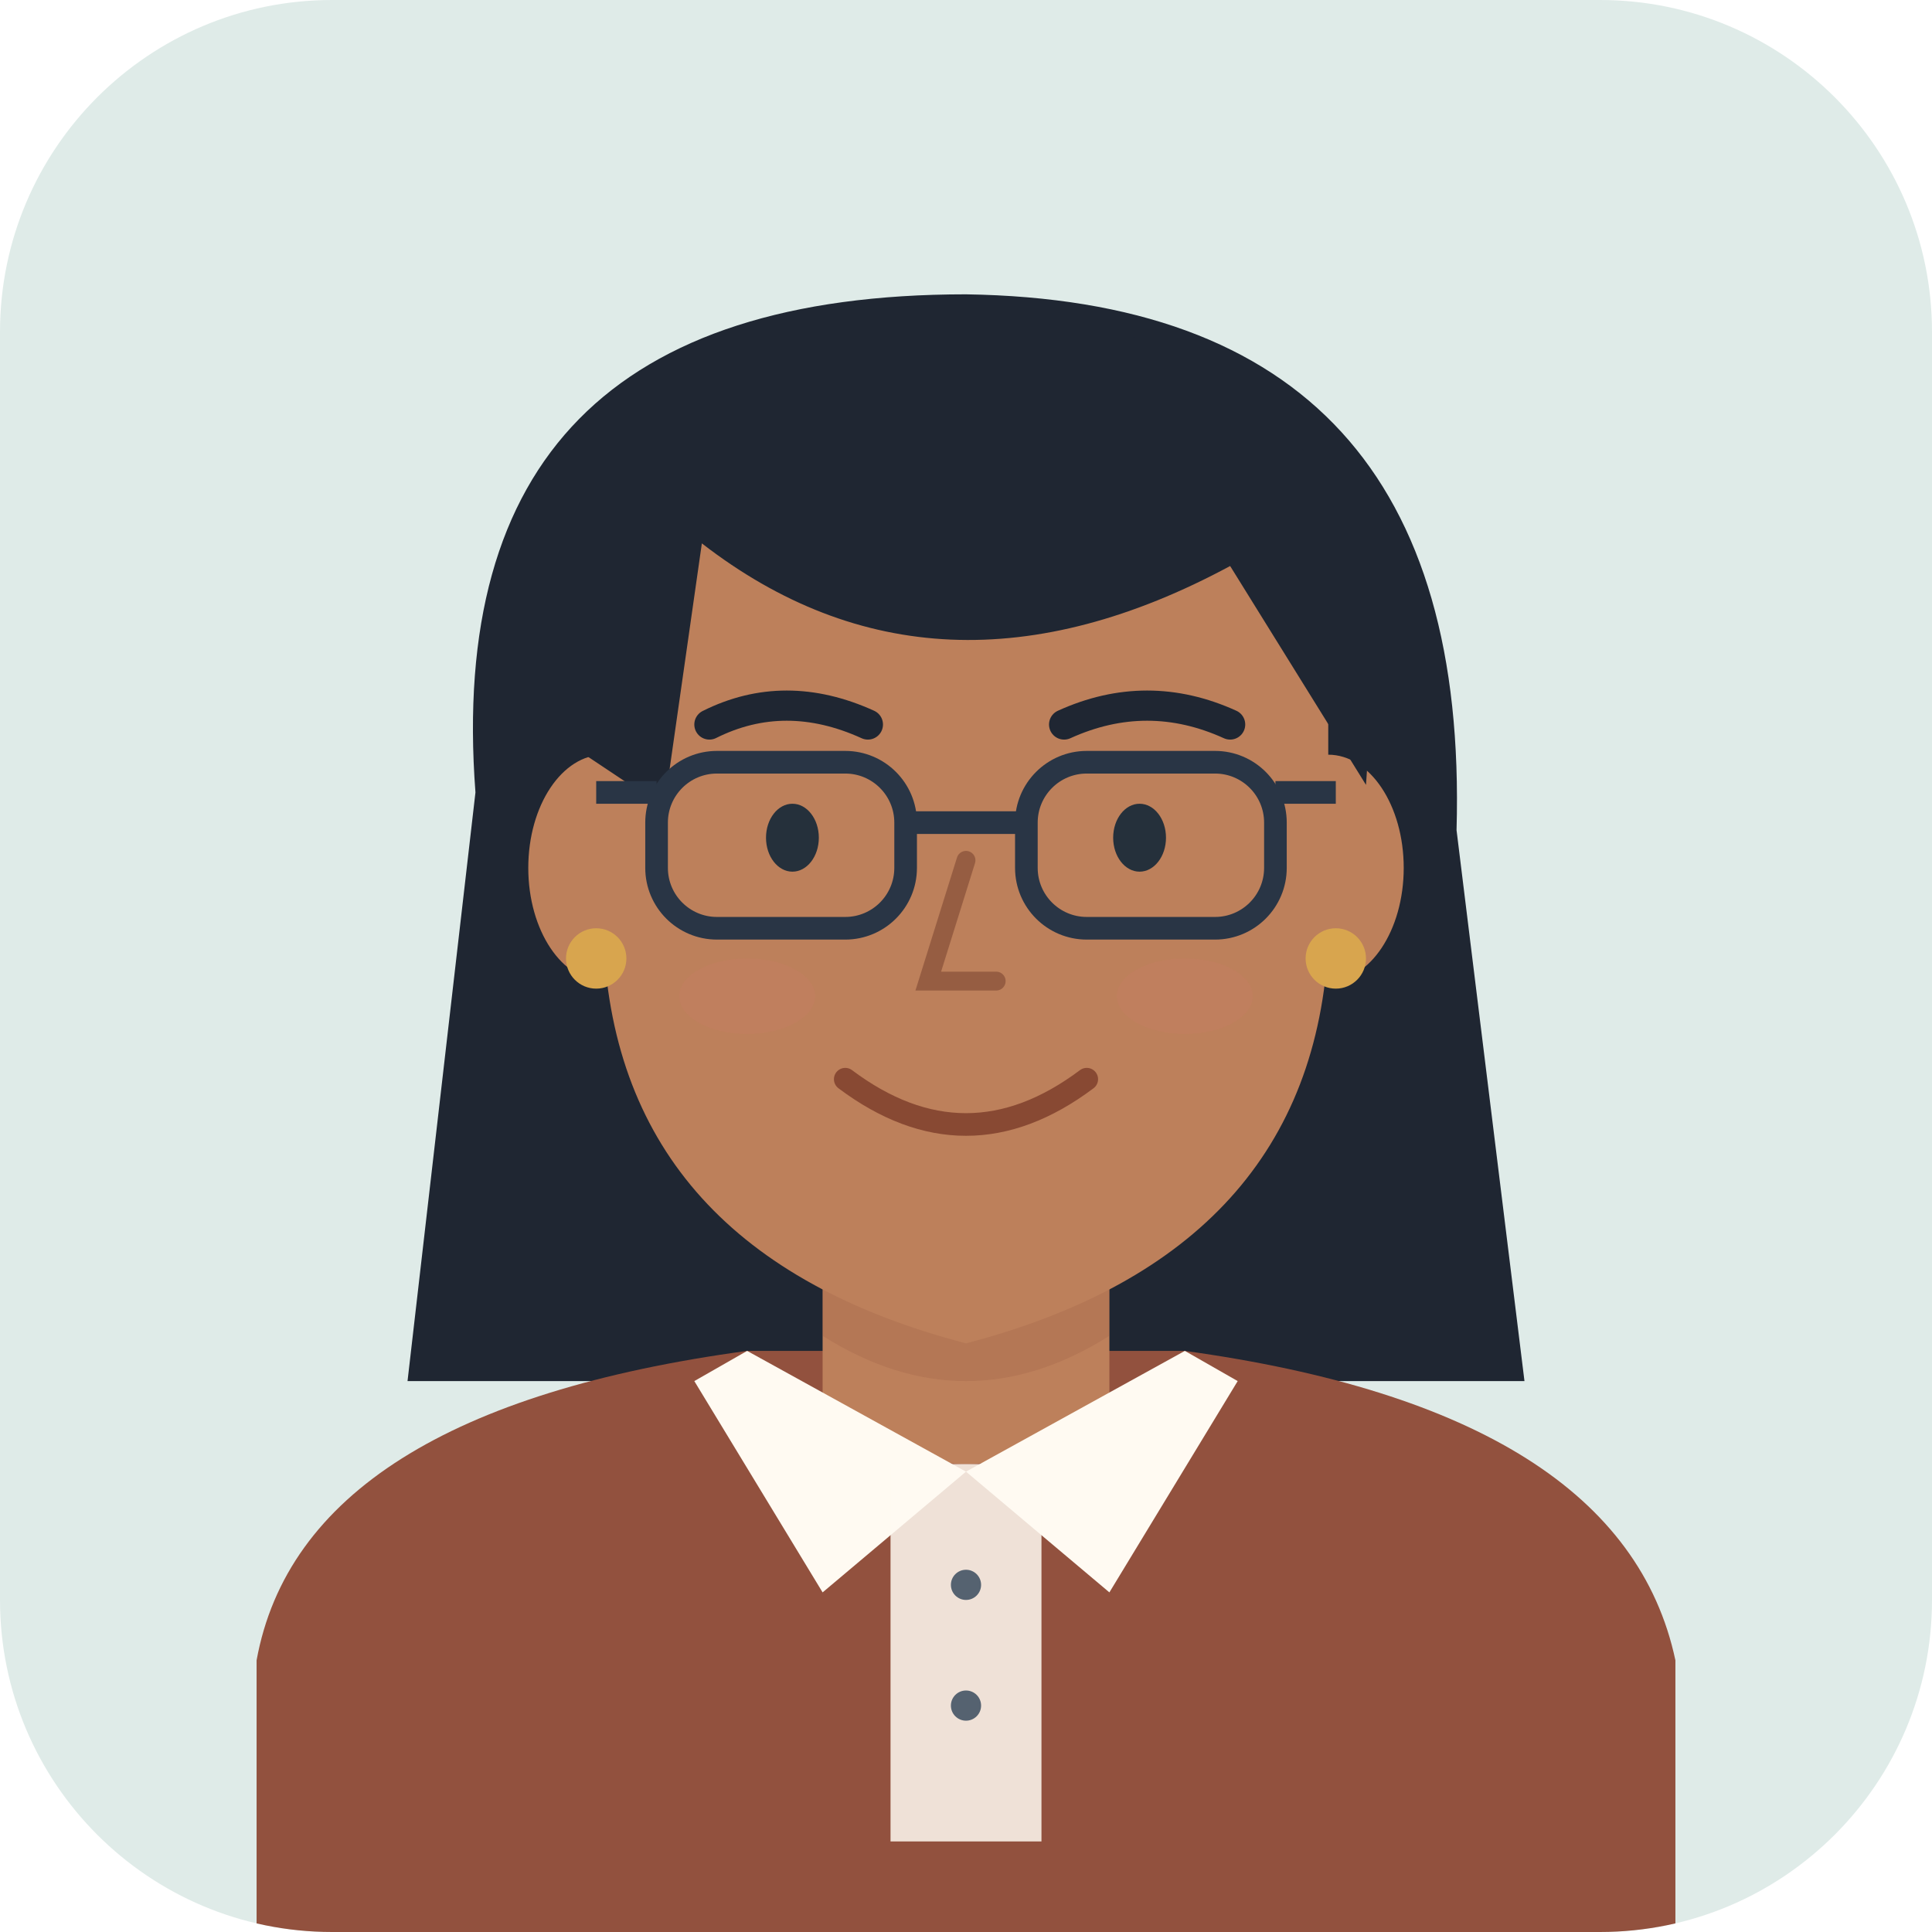
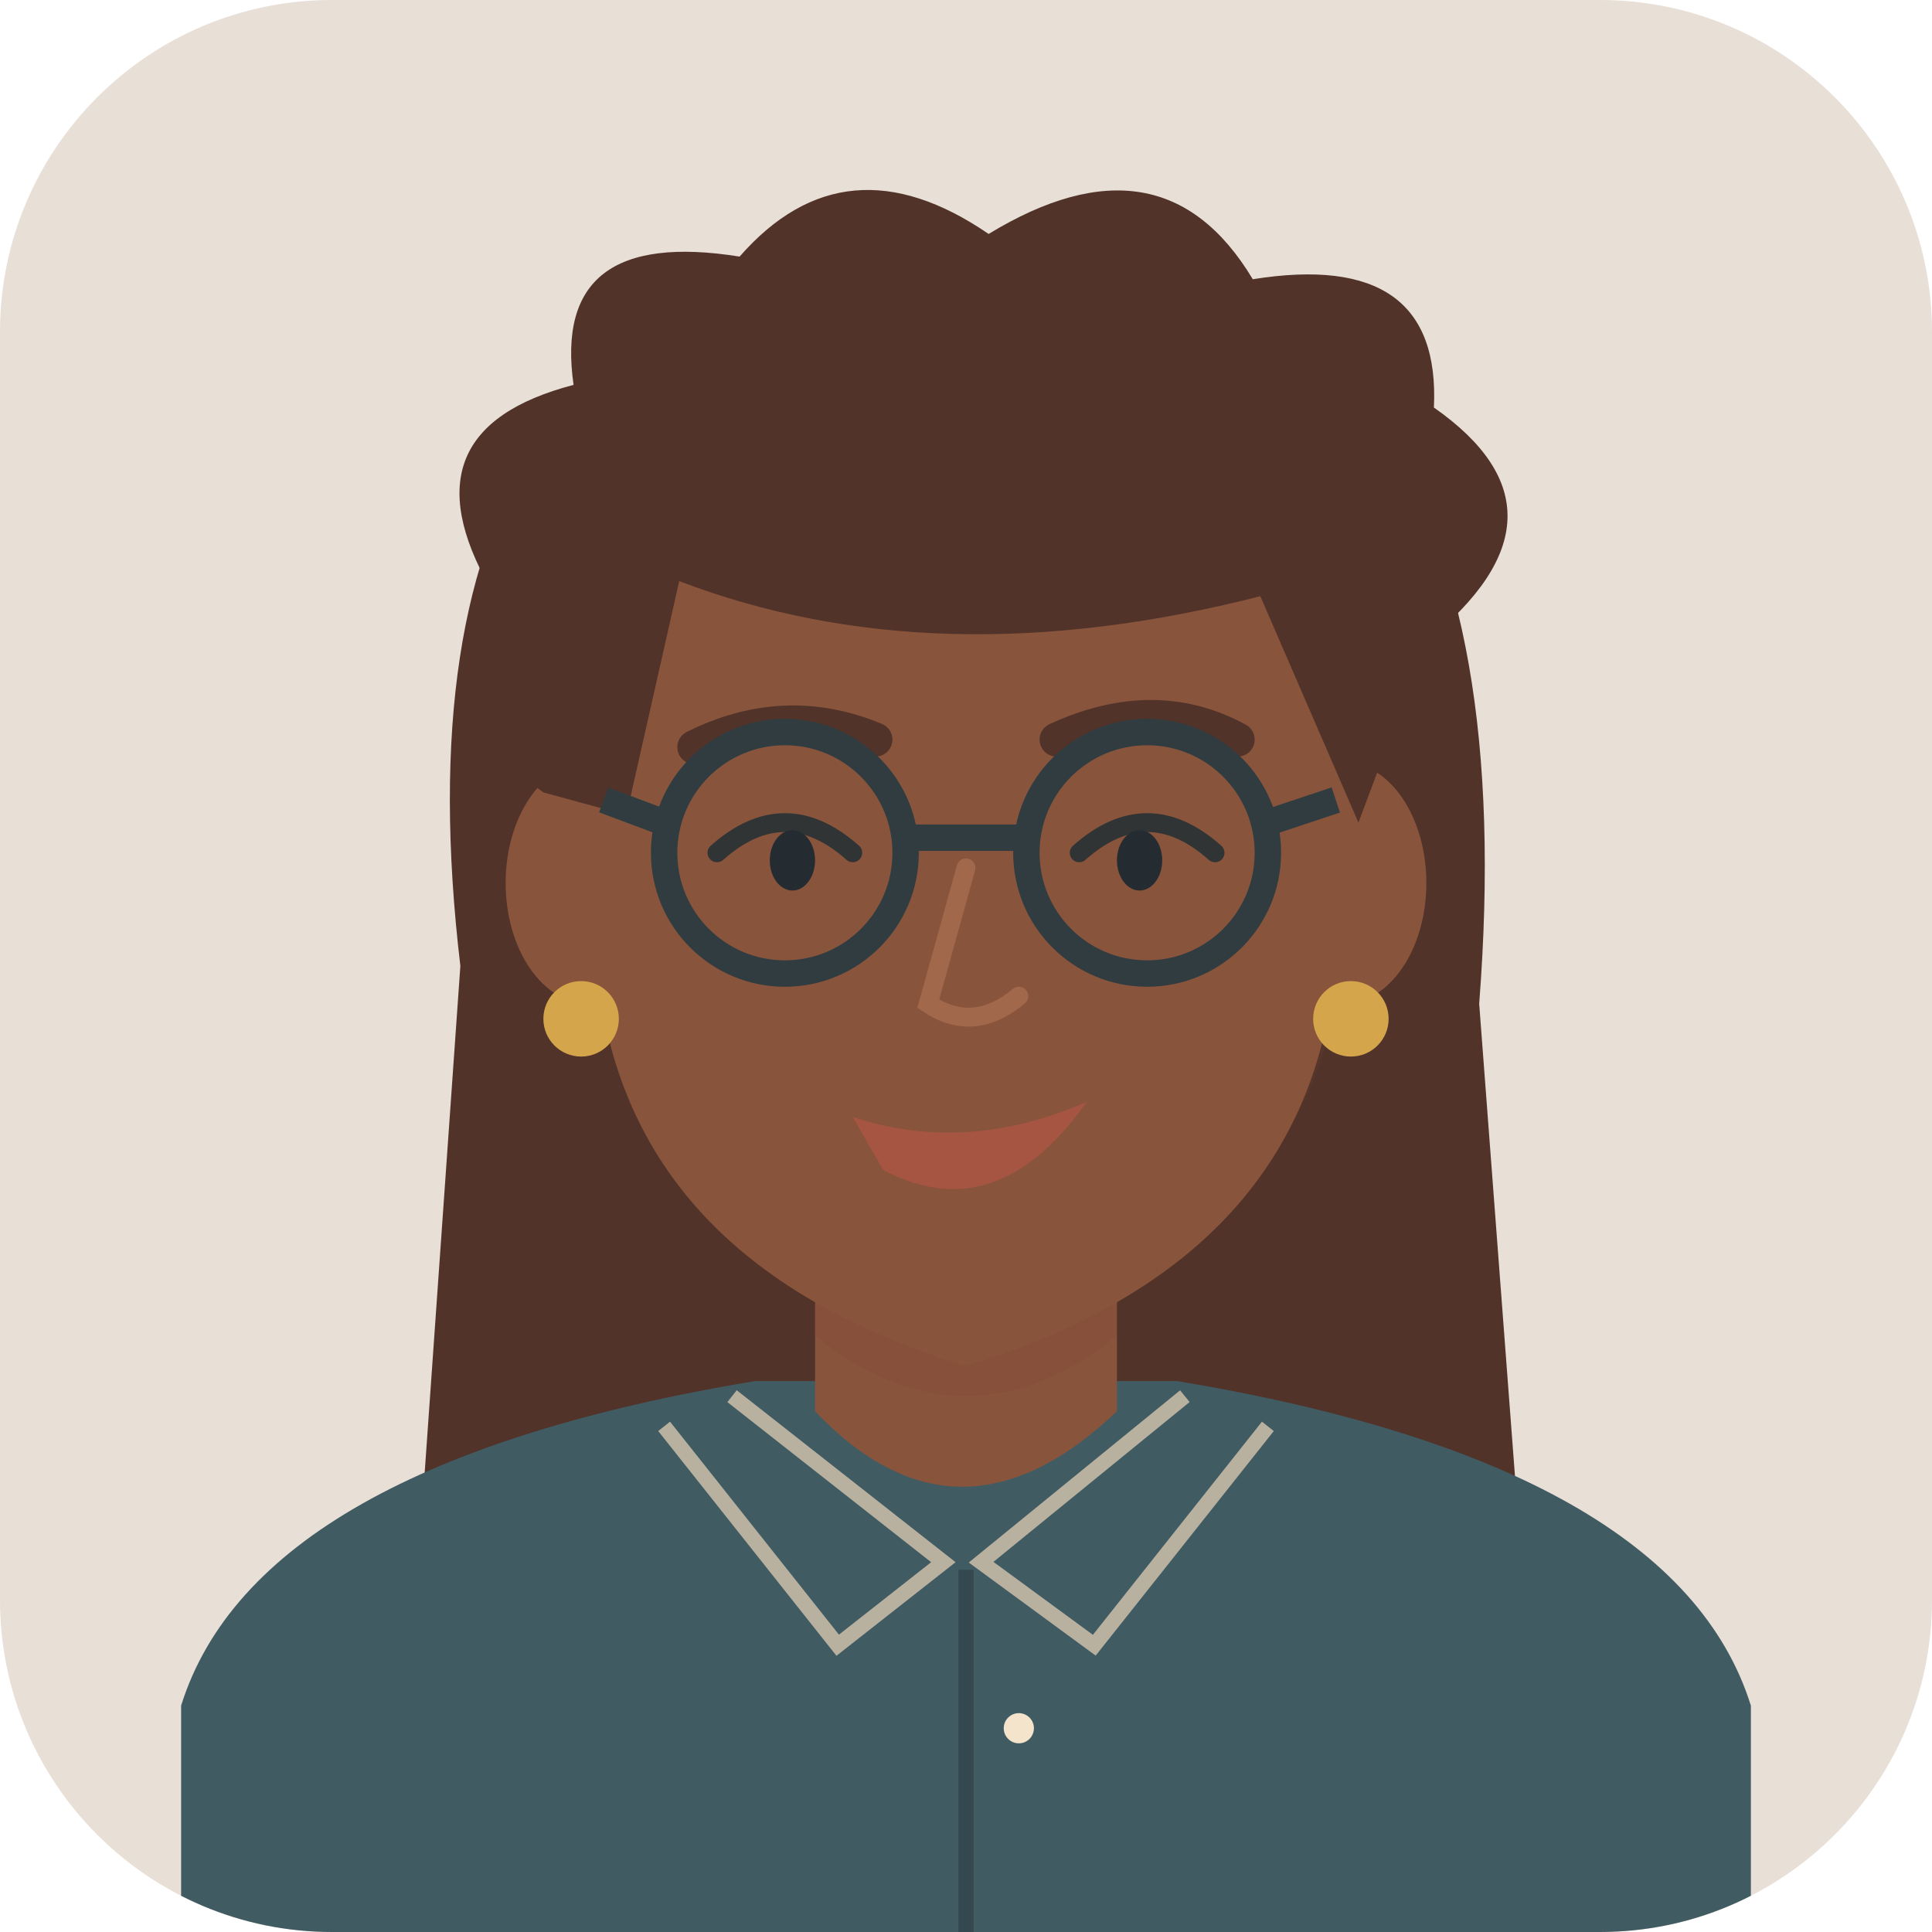
<svg xmlns="http://www.w3.org/2000/svg" viewBox="0 0 256 256" role="img" aria-labelledby="title">
  <defs>
    <clipPath id="portrait">
      <rect width="256" height="256" rx="44" />
    </clipPath>
  </defs>
  <g clip-path="url(#portrait)">
-     <path fill="#dfebe8" d="M0 0H256V256H0Z" />
-     <path d="M63 105Q58 39 128 39Q195 40 193 110L202 183H54Z" fill="#1f2632" />
-     <path d="M34 256V220Q40 187 99 179H157Q215 187 222 220V256Z" fill="#92513e" />
-     <path d="M109 155V185Q128 203 147 185V155Z" fill="#bd805b" />
-     <path d="M109 165Q128 182 147 165V177Q128 189 109 177Z" fill="#8a4b35" opacity=".18" />
-     <path d="M99 179L128 195L109 211L92 183M157 179L128 195L147 211L164 183" fill="#fffaf2" />
-     <path d="M118 194H138V244H118Z" fill="#fffaf2" opacity=".85" />
-     <circle cx="128" cy="210" r="2" fill="#556270" />
-     <circle cx="128" cy="226" r="2" fill="#556270" />
-     <ellipse cx="80" cy="115" rx="10" ry="15" fill="#bd805b" />
-     <ellipse cx="176" cy="115" rx="10" ry="15" fill="#bd805b" />
-     <path d="M80 91Q80 53 128 53Q176 53 176 91V125Q174 166 128 178Q82 166 80 125Z" fill="#bd805b" />
-     <path d="M76 99Q65 40 127 43Q186 39 181 104L163 75Q124 96 93 72L88 107Z" fill="#1f2632" />
-     <path d="M94 96Q104 91 115 96M141 96Q152 91 163 96" fill="none" stroke="#1f2632" stroke-width="4" stroke-linecap="round" />
-     <ellipse cx="105" cy="111" rx="3.5" ry="4.5" fill="#25303b" />
-     <ellipse cx="151" cy="111" rx="3.5" ry="4.5" fill="#25303b" />
-     <path d="M128 114L123 130H132" fill="none" stroke="#965d42" stroke-width="2.5" stroke-linecap="round" />
-     <path d="M112 143Q128 155 144 143" fill="none" stroke="#884933" stroke-width="3" stroke-linecap="round" />
-     <ellipse cx="99" cy="132" rx="9" ry="5" fill="#ce7a67" opacity=".22" />
-     <ellipse cx="157" cy="132" rx="9" ry="5" fill="#ce7a67" opacity=".22" />
-     <circle cx="79" cy="127" r="4" fill="#d8a54e" />
-     <circle cx="177" cy="127" r="4" fill="#d8a54e" />
-     <g fill="none" stroke="#293545" stroke-width="3">
-       <rect x="87" y="101" width="33" height="22" rx="8" />
-       <rect x="136" y="101" width="33" height="22" rx="8" />
-       <path d="M120 109H136M79 105H87M169 105H177" />
+     <path fill="#e8dfd6" d="M0 0H256V256H0Z" />
+     <path d="M61 128Q50 35 126 32Q204 30 196 133L201 199H56Z" fill="#513329" />
+     <path d="M24 256V226Q34 194 100 183H156Q222 194 232 226V256Z" fill="#415b63" />
+     <path d="M108 157V187Q127 207 148 187V157Z" fill="#89543c" />
+     <path d="M108 164Q126 180 148 165V177Q128 193 108 177Z" fill="#7a4230" opacity=".2" />
+     <path d="M97 185L125 207L111 218L88 189M157 185L130 207L145 218L168 189" fill="#415b63" stroke="#b9b1a0" stroke-width="2" />
+     <path d="M128 208V256" stroke="#151e23" stroke-width="2" opacity=".3" />
+     <circle cx="135" cy="229" r="2" fill="#f5e4cc" />
+     <ellipse cx="78" cy="117" rx="11" ry="16" fill="#89543c" />
+     <ellipse cx="178" cy="117" rx="11" ry="16" fill="#89543c" />
+     <path d="M79 91Q80 53 128 51Q177 53 177 93V127Q174 167 128 181Q82 167 79 127Z" fill="#89543c" />
+     <path d="M157 74Q180 110 166 147L148 169Q178 153 177 126V94Q175 80 157 74Z" fill="#85523c" opacity=".1" />
+     <path d="M72 105Q57 94 65 78Q53 57 76 51Q73 30 98 34Q112 18 131 31Q154 17 166 37Q191 33 190 54Q210 68 189 85L180 109L167 79Q124 90 90 77L83 108Z" fill="#513329" />
+     <path d="M92 99Q104 93 116 98M140 98Q153 92 164 98" fill="none" stroke="#513329" stroke-width="4.5" stroke-linecap="round" />
+     <path d="M95 113Q104 105 113 113M143 113Q152 105 161 113" fill="none" stroke="#303434" stroke-width="2.5" stroke-linecap="round" />
+     <ellipse cx="105" cy="114" rx="3" ry="4" fill="#242c32" />
+     <ellipse cx="151" cy="114" rx="3" ry="4" fill="#242c32" />
+     <path d="M128 115L123 133Q129 137 135 132" fill="none" stroke="#a1684c" stroke-width="2.5" stroke-linecap="round" />
+     <path d="M113 148Q128 153 144 146Q132 163 117 155Z" fill="#a65543" />
+     <g fill="none" stroke="#303c40" stroke-width="3.5">
+       <circle cx="104" cy="113" r="16" />
+       <circle cx="152" cy="113" r="16" />
+       <path d="M120 111H136M80 106L88 109M168 109L177 106" />
    </g>
+     <circle cx="77" cy="135" r="5" fill="#d5a54c" />
+     <circle cx="179" cy="135" r="5" fill="#d5a54c" />
  </g>
</svg>
